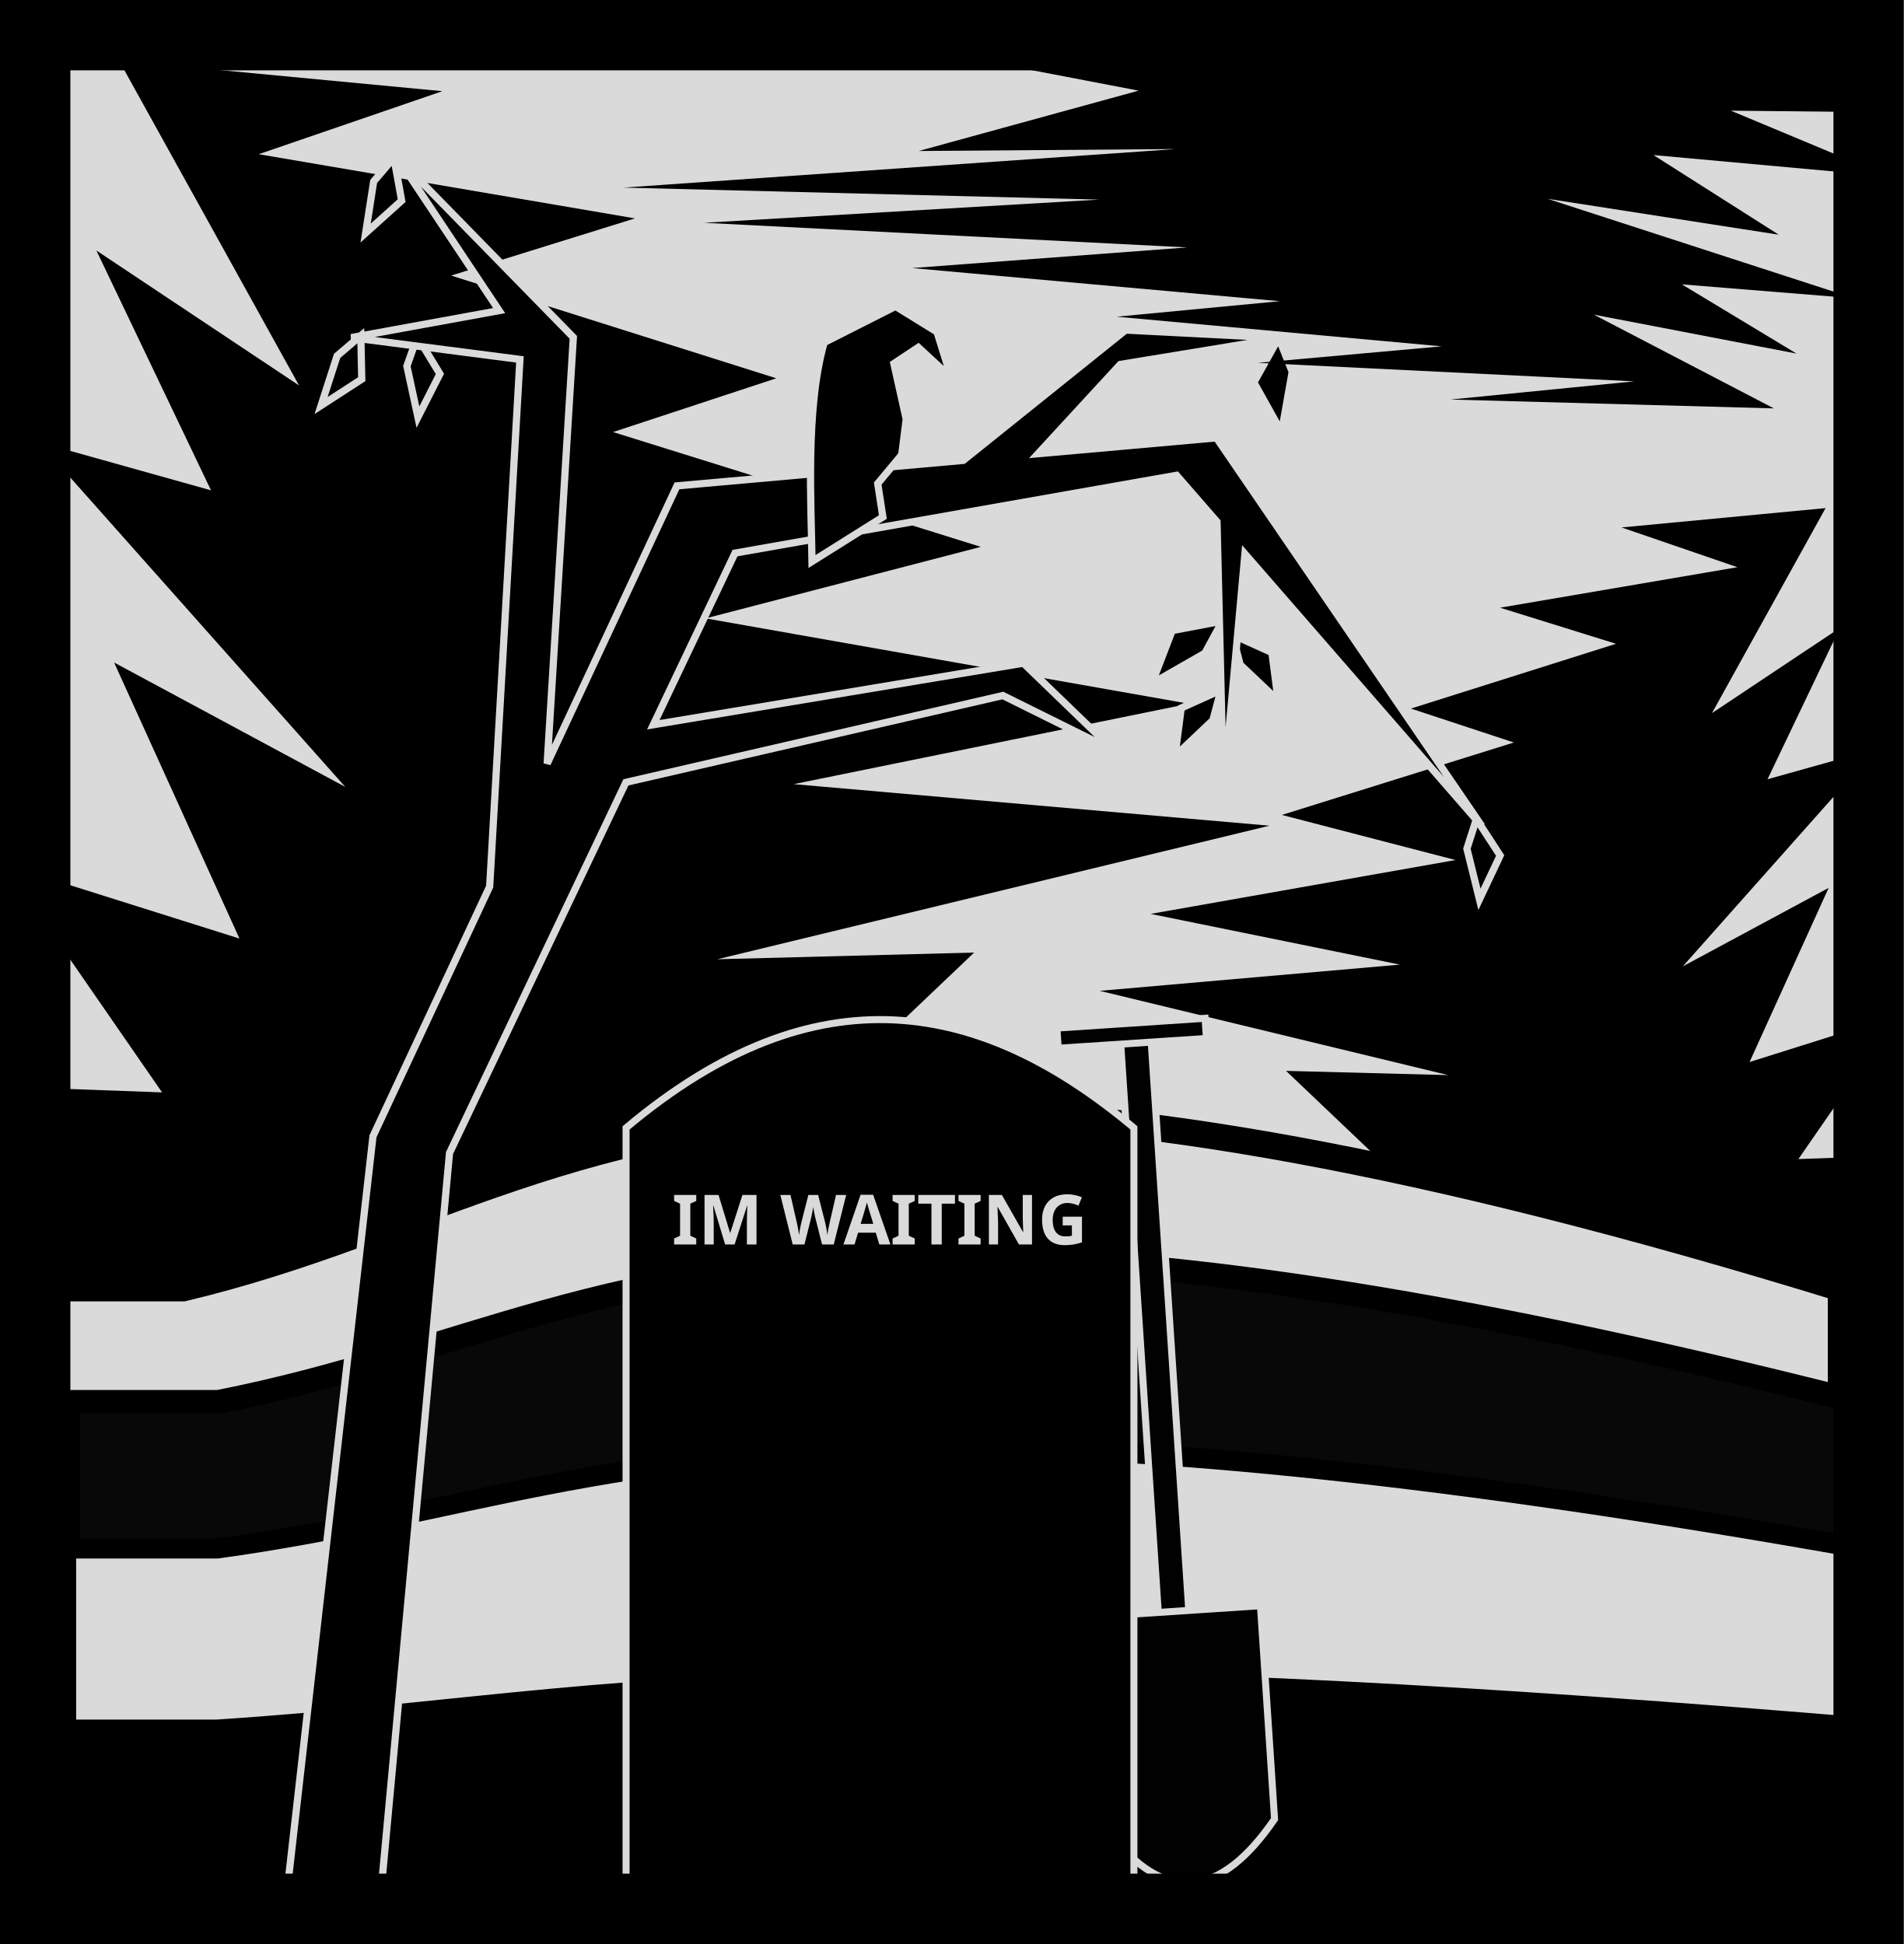
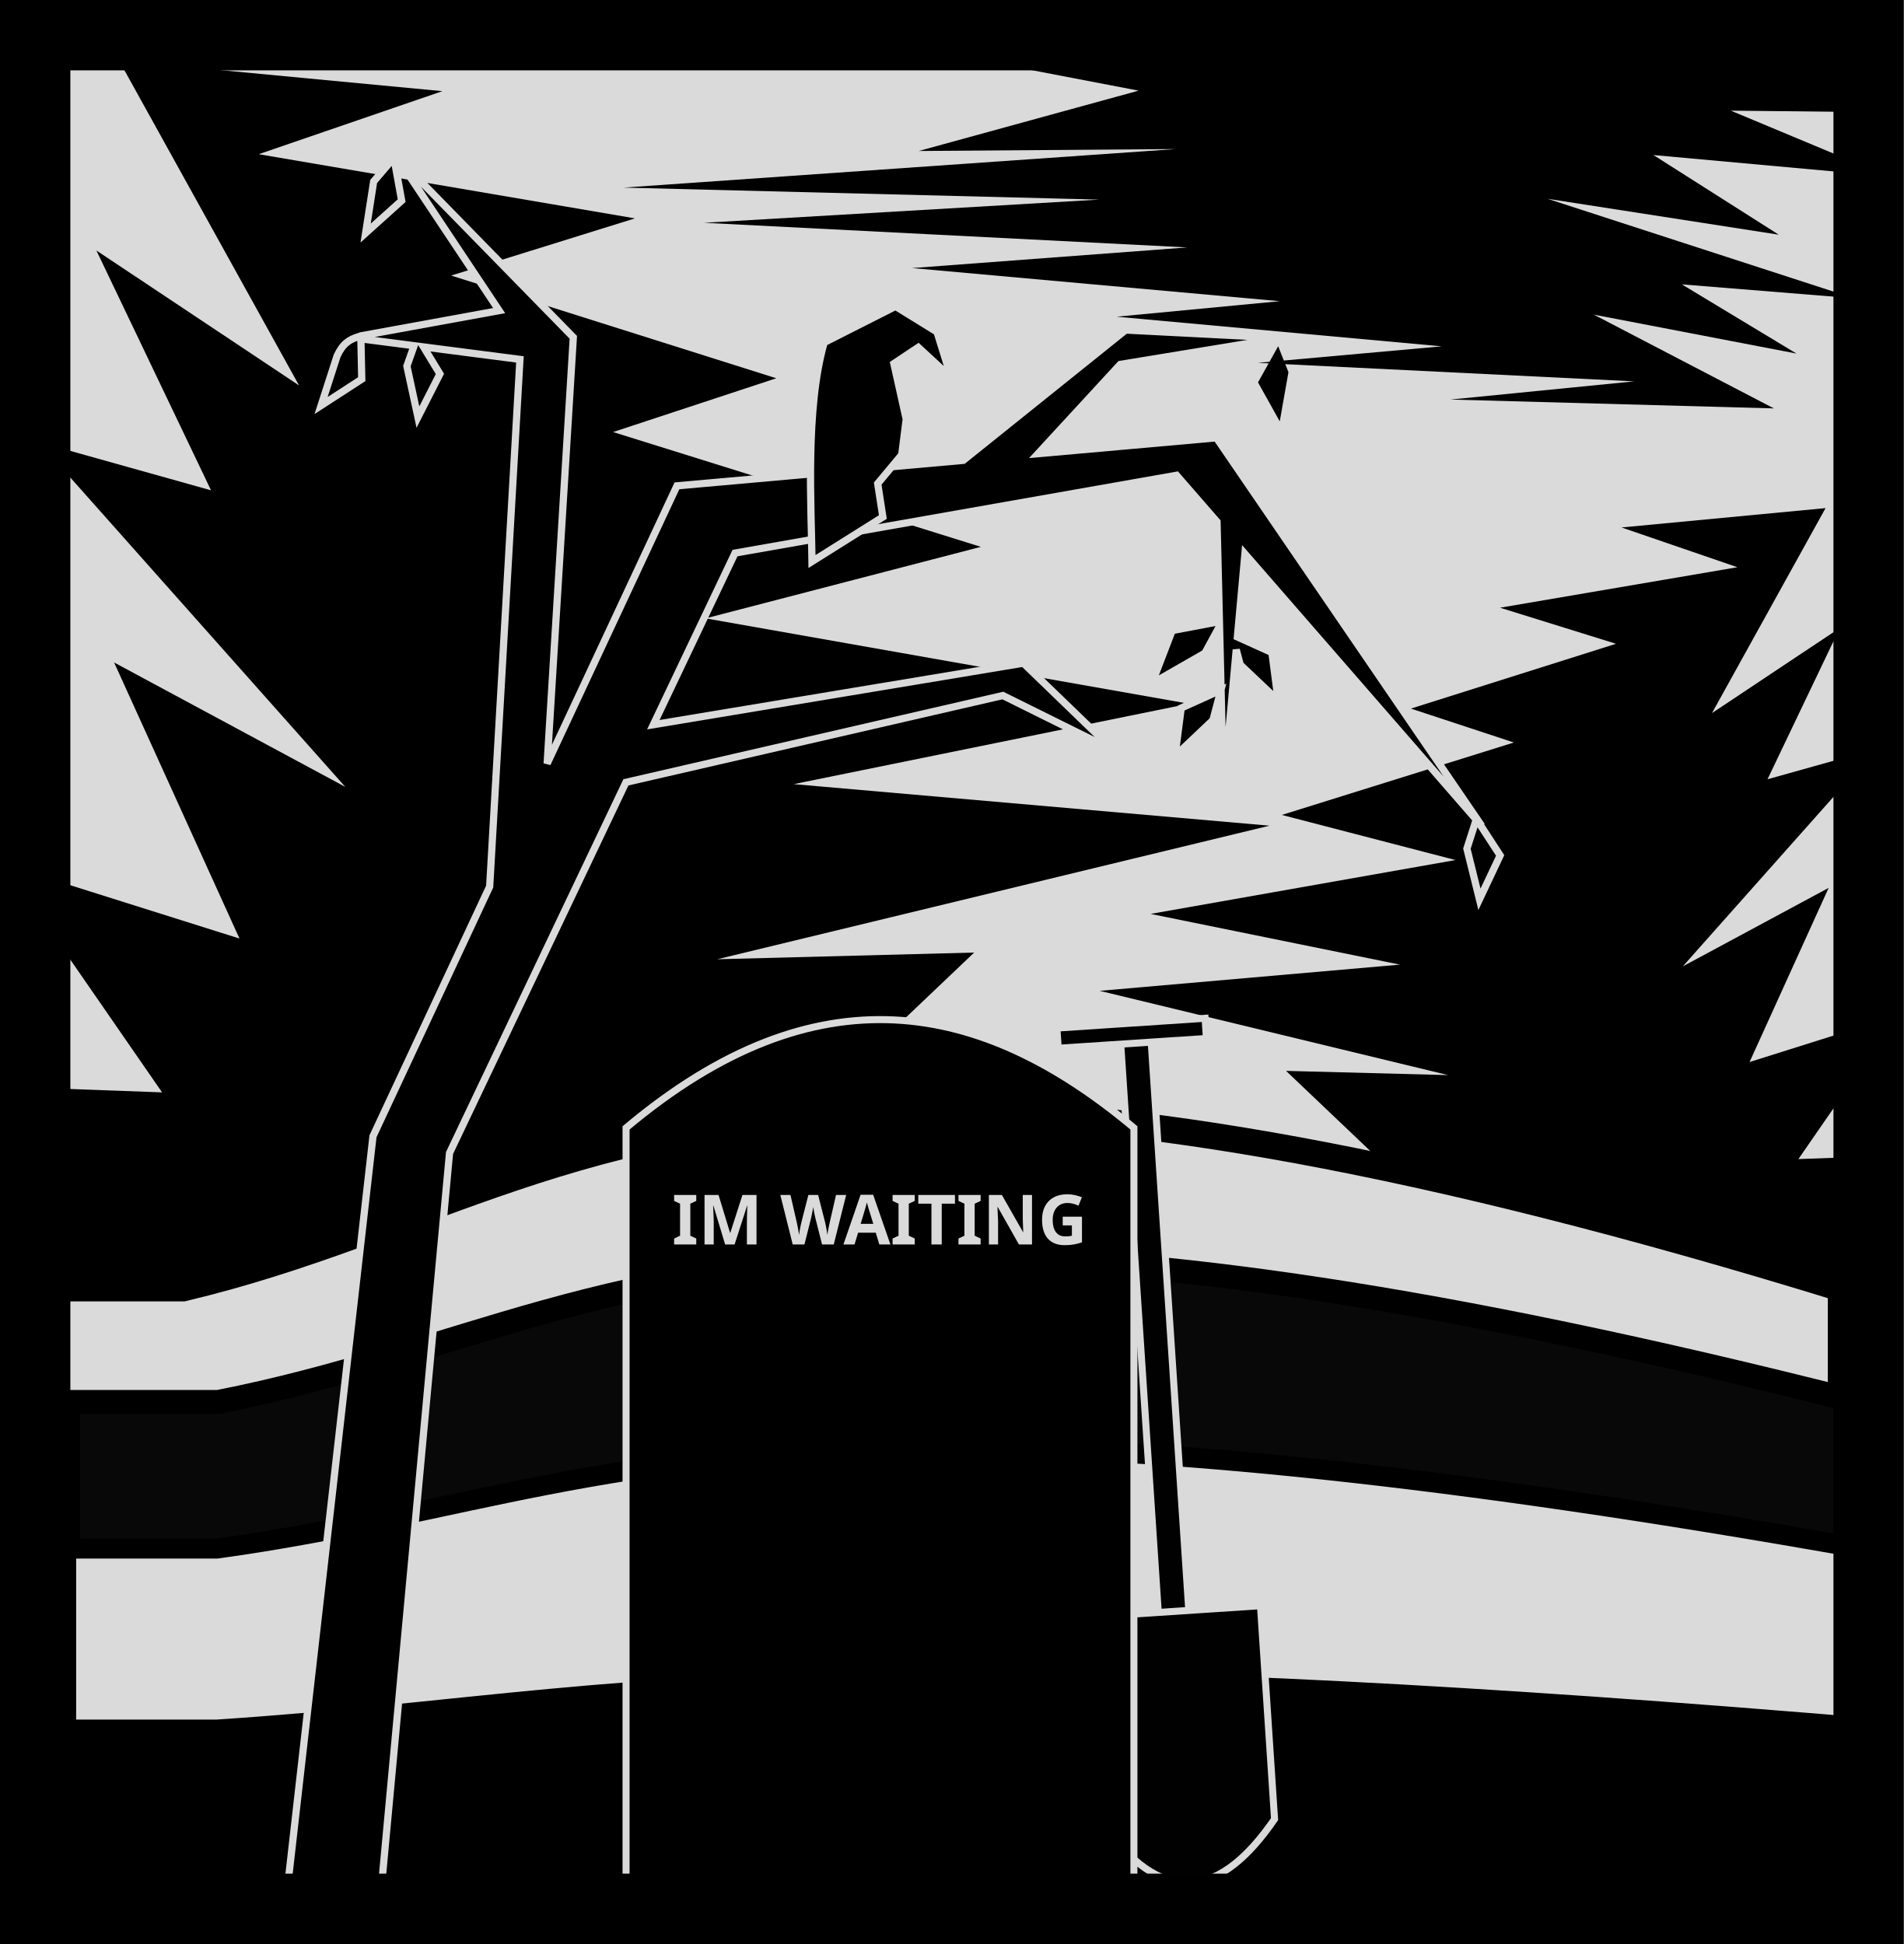
<svg xmlns="http://www.w3.org/2000/svg" width="1002.88mm" height="1024.287mm" viewBox="0 0 1002.88 1024.287" version="1.1" id="svg5">
  <defs id="defs2">
    <rect x="327.869" y="286.976" width="161.124" height="115.293" id="rect4191" />
  </defs>
  <g id="layer1" transform="translate(-32.86282,-59.55925)">
-     <g id="g11519" transform="matrix(6.993202,0,0,6.993202,-196.9535,-356.9506)">
-       <rect style="fill:#dadada;fill-opacity:1;stroke:#ffffff;stroke-width:0.529;stroke-linecap:round;stroke-dasharray:none;stroke-opacity:1" id="rect10518" width="139.828" height="142.765" x="34.607" y="60.669" />
-       <path style="fill:#000000;fill-opacity:1;stroke:none;stroke-width:2.349;stroke-linecap:round;stroke-dasharray:none;stroke-opacity:1" d="m 140.188,150.185 -10.45,-9.941 12.209,0.318 -26.243,-6.349 22.611,-1.975 -18.778,-3.822 22.964,-4.058 -13.079,-3.399 17.476,-5.457 -7.755,-2.556 15.45,-4.882 -8.735,-2.718 17.879,-3.051 -8.727,-2.996 15.367,-1.457 -8.556,15.445 9.631,-6.415 -5.448,11.4 8.185,-2.293 -14.565,16.39 10.986,-5.914 -5.958,13.122 11.164,-3.518 -7.486,10.83 6.883,-0.251 -0.847,12.015 -33.82,-3.087 -6.68,-1.179 z" id="path9584" />
-       <path style="fill:#000000;fill-opacity:1;stroke:none;stroke-width:3.723;stroke-linecap:round;stroke-dasharray:none;stroke-opacity:1" d="m 89.679,147.086 16.565,-15.757 -19.352,0.505 41.598,-10.064 -35.84,-3.13 29.765,-6.058 -36.401,-6.432 20.732,-5.388 -27.702,-8.65 12.293,-4.051 -24.49,-7.739 13.845,-4.309 -28.34,-4.835 13.833,-4.749 -24.358,-2.31 13.562,24.482 -15.266,-10.168 8.635,18.07 -12.974,-3.635 23.087,25.98 -17.414,-9.374 9.444,20.8 -17.696,-5.577 11.866,17.167 -10.91,-0.398 1.343,19.045 53.609,-4.894 10.589,-1.869 z" id="path9551" />
-       <path id="path8562" style="fill:#dadada;fill-opacity:1;stroke:#000000;stroke-width:2;stroke-linecap:round;stroke-dasharray:none;stroke-opacity:1" d="m 101.966,143.272 c -25.803,-0.018 -36.806,8.933 -55.309,13.338 H 35.211 v 44.762 H 171.544 v -44.691 l 0.176,-0.002 c -0.06,-0.018 -0.117,-0.035 -0.176,-0.054 v -0.015 h -0.052 C 139.275,146.685 117.823,143.284 101.966,143.273 Z" />
-       <path id="path9642" style="fill:#080808;fill-opacity:1;stroke:#000000;stroke-width:1.797;stroke-linecap:round;stroke-dasharray:none;stroke-opacity:1" d="m 104.021,154.296 c -25.526,-0.015 -36.41,7.293 -54.715,10.889 H 37.982 v 36.543 H 172.851 v -36.485 l 0.174,-0.002 c -0.059,-0.015 -0.115,-0.029 -0.174,-0.044 v -0.013 h -0.051 c -31.871,-8.103 -53.092,-10.88 -68.779,-10.889 z" />
-       <path id="path9644" style="fill:#dadada;fill-opacity:1;stroke:#000000;stroke-width:1.508;stroke-linecap:round;stroke-dasharray:none;stroke-opacity:1" d="m 104.089,168.59 c -25.605,-0.01 -36.524,5.118 -54.885,7.642 H 37.845 v 25.647 H 173.133 v -25.606 l 0.175,-9.9e-4 c -0.059,-0.011 -0.116,-0.02 -0.175,-0.031 v -0.009 h -0.051 c -31.97,-5.687 -53.257,-7.636 -68.993,-7.642 z" />
-       <path id="path9646" style="fill:#000000;fill-opacity:1;stroke:#000000;stroke-width:1.06;stroke-linecap:round;stroke-dasharray:none;stroke-opacity:1" d="m 104.962,185.936 c -26.024,-0.005 -37.121,2.487 -55.783,3.714 H 37.635 v 12.463 H 175.135 v -12.443 l 0.178,-4.8e-4 c -0.06,-0.005 -0.117,-0.01 -0.178,-0.015 v -0.004 h -0.052 c -32.493,-2.763 -54.128,-3.711 -70.121,-3.714 z" />
-       <g id="g10696">
+     <g id="g12625">
+       <rect style="fill:#dadada;fill-opacity:1;stroke:#ffffff;stroke-width:3.701;stroke-linecap:round;stroke-dasharray:none;stroke-opacity:1" id="rect10518" width="977.848" height="998.386" x="45.059" y="67.322" />
+       <path style="fill:#000000;fill-opacity:1;stroke:none;stroke-width:16.426;stroke-linecap:round;stroke-dasharray:none;stroke-opacity:1" d="m 783.407,693.321 -73.081,-69.517 85.377,2.226 -183.523,-44.401 158.121,-13.809 -131.318,-26.725 160.592,-28.378 -91.466,-23.771 122.217,-38.164 -54.232,-17.873 108.043,-34.141 -61.083,-19.008 125.031,-21.333 -61.027,-20.953 107.463,-10.192 -59.834,108.012 67.349,-44.86 -38.097,79.721 57.239,-16.035 -101.854,114.616 76.829,-41.358 -41.664,91.765 78.07,-24.605 -52.348,75.739 48.134,-1.755 -5.926,84.021 -236.512,-21.591 -46.717,-8.246 z" id="path9584" />
+       <path style="fill:#000000;fill-opacity:1;stroke:none;stroke-width:26.037;stroke-linecap:round;stroke-dasharray:none;stroke-opacity:1" d="M 430.192,671.65 546.034,561.457 410.702,564.986 701.608,494.605 450.968,472.717 659.123,430.354 404.566,385.373 549.55,347.693 355.822,287.199 441.787,258.867 270.526,204.75 367.348,174.619 169.16,140.804 265.896,107.592 95.555,91.436 190.399,262.647 83.643,191.539 144.031,317.906 53.301,292.489 214.752,474.169 92.969,408.612 159.011,554.071 35.261,515.068 118.24,635.123 41.942,632.341 51.336,765.525 426.234,731.301 500.285,718.23 Z" id="path9551" />
+       <path id="path8562" style="fill:#dadada;fill-opacity:1;stroke:#000000;stroke-width:13.986;stroke-linecap:round;stroke-dasharray:none;stroke-opacity:1" d="m 516.114,644.982 c -180.445,-0.127 -257.389,62.47 -386.789,93.277 H 49.283 V 1051.29 H 1002.685 V 738.758 l 1.232,-0.014 c -0.417,-0.129 -0.816,-0.248 -1.232,-0.376 v -0.108 h -0.361 C 777.022,668.849 627.007,645.061 516.114,644.983 Z" />
+       <path id="path9642" style="fill:#080808;fill-opacity:1;stroke:#000000;stroke-width:12.569;stroke-linecap:round;stroke-dasharray:none;stroke-opacity:1" d="M 530.485,722.069 C 351.977,721.965 275.859,773.069 147.849,798.22 H 68.666 v 255.555 H 1011.83 V 798.627 l 1.219,-0.014 c -0.413,-0.106 -0.807,-0.202 -1.219,-0.307 v -0.089 h -0.357 C 788.591,741.551 640.187,722.131 530.485,722.067 Z" />
+       <path id="path9644" style="fill:#dadada;fill-opacity:1;stroke:#000000;stroke-width:10.546;stroke-linecap:round;stroke-dasharray:none;stroke-opacity:1" d="M 530.96,822.033 C 351.898,821.96 275.543,857.826 147.135,875.477 H 67.705 V 1054.829 H 1013.802 V 875.762 l 1.223,-0.007 c -0.415,-0.074 -0.809,-0.142 -1.223,-0.215 v -0.063 h -0.358 C 789.869,835.708 641.004,822.078 530.961,822.033 Z" />
+       <path id="path9646" style="fill:#000000;fill-opacity:1;stroke:#000000;stroke-width:7.412;stroke-linecap:round;stroke-dasharray:none;stroke-opacity:1" d="m 537.065,943.339 c -181.99,-0.035 -259.593,17.393 -390.1,25.971 H 66.237 v 87.155 H 1027.801 v -87.016 l 1.242,-0.003 c -0.421,-0.035 -0.822,-0.07 -1.242,-0.104 v -0.028 h -0.364 C 800.207,949.987 648.908,943.364 537.066,943.342 Z" />
+       <g id="g10696" transform="matrix(6.993202,0,0,6.993202,-196.9535,-356.9506)">
        <g id="g4513" transform="matrix(0.6794893,-0.04490182,0.04490182,0.6794893,6.518126,95.86051)" style="stroke:#dadada;stroke-width:0.777;stroke-dasharray:none;stroke-opacity:1">
          <path id="rect4504" style="fill:#010101;stroke:#dadada;stroke-width:0.777;stroke-linecap:round;stroke-dasharray:none;stroke-opacity:1" d="m 158.202,70.994 h 3.379 v 76.28 h -3.379 z" />
          <path id="rect4449" style="fill:#010101;fill-opacity:1;stroke:#dadada;stroke-width:0.777;stroke-linecap:round;stroke-dasharray:none;stroke-opacity:1" d="m 150.998,135.823 h 18.529 v 23.665 c -6.465,8.206 -12.665,8.87 -18.529,0 z" />
          <path id="rect4507" style="fill:#010101;stroke:#dadada;stroke-width:0.777;stroke-linecap:round;stroke-dasharray:none;stroke-opacity:1" d="m 151.273,70.567 h 16.428 v 2.239 h -16.428 z" />
        </g>
        <path id="rect3020" style="stroke:#dadada;stroke-width:0.529;stroke-linecap:round;stroke-dasharray:none;stroke-opacity:1" d="m 80.022,144.539 c 14.371,-12.079 26.792,-9.608 38.255,0 v 56.748 H 80.022 Z" />
        <text xml:space="preserve" transform="matrix(0.2559355,0,0,0.2608143,-0.4338098,73.72032)" id="text4189" style="font-style:normal;font-variant:normal;font-weight:bold;font-stretch:normal;font-size:20.036px;font-family:sans-serif;-inkscape-font-specification:'sans-serif Bold';white-space:pre;shape-inside:url(#rect4191);display:inline;fill:#dadada;fill-opacity:1;stroke:none;stroke-width:4.913;stroke-linecap:round;stroke-dasharray:none;stroke-opacity:1">
-           <tspan x="327.869" y="305.207" id="tspan12397">IM WAITING</tspan>
+           <tspan x="327.869" y="305.207" id="tspan12652">IM WAITING</tspan>
        </text>
      </g>
-       <g id="g10708">
-         <path style="fill:#000000;fill-opacity:1;stroke:#dadada;stroke-width:0.544;stroke-linecap:round;stroke-dasharray:none;stroke-opacity:1" d="m 124.828,111.555 -2.988,1.351 -0.47,3.622 2.856,-2.704 z" id="path8623" />
-         <path style="fill:#000000;fill-opacity:1;stroke:#dadada;stroke-width:0.544;stroke-linecap:round;stroke-dasharray:none;stroke-opacity:1" d="m 125.684,107.374 2.988,1.351 0.47,3.622 -2.856,-2.704 z" id="path8625" />
-         <path style="fill:#000000;fill-opacity:1;stroke:#dadada;stroke-width:0.544;stroke-linecap:round;stroke-dasharray:none;stroke-opacity:1" d="m 64.297,84.929 1.704,2.802 -1.657,3.255 -0.831,-3.844 z" id="path8631" />
-         <path id="path6874" style="fill:#000000;fill-opacity:1;stroke:#dadada;stroke-width:0.544;stroke-linecap:round;stroke-dasharray:none;stroke-opacity:1" d="m 62.732,71.353 7.73,11.609 -10.418,1.902 -5.16e-4,-0.015 -0.024,0.02 -0.691,0.126 0.471,0.061 -1.543,1.315 -1.208,3.743 3.064,-1.986 -0.065,-3.039 11.98,1.55 -2.28,39.721 -8.789,18.81 -6.796,59.726 7.159,-0.224 5.403,-58.242 13.286,-27.925 28.393,-6.541 8.367,4.149 -6.819,-6.587 -27.875,4.637 6.152,-12.931 33.259,-5.861 3.049,3.504 0.181,7.522 -3.557,0.672 -1.535,3.995 3.999,-2.291 1.102,-2.03 0.299,12.362 1.614,-17.813 17.423,20.022 -0.702,2.187 0.945,3.818 1.559,-3.303 -1.621,-2.493 0.234,0.268 -19.983,-29.242 -13.442,1.196 6.196,-6.727 11.911,-1.956 -1.846,3.31 2.084,3.738 0.803,-4.538 -0.999,-2.517 0.182,-0.03 -11.73,-0.598 -12.229,9.819 -21.568,1.92 -9.777,20.925 1.971,-32.115 z m -0.198,0.095 -1.525,1.784 -0.604,3.886 2.714,-2.444 z" />
-       </g>
-       <path style="fill:#000000;fill-opacity:1;stroke:#dadada;stroke-width:0.544;stroke-linecap:round;stroke-dasharray:none;stroke-opacity:1" d="m 94.029,101.866 c -0.043,-4.032 -0.53,-11.486 0.917,-16.501 l 5.376,-2.722 3.123,1.929 1.069,3.453 -2.481,-2.294 -1.838,1.223 0.931,4.186 -0.338,2.683 -1.809,2.171 0.388,2.52 z" id="path8401" />
-       <path style="fill:#000000;fill-opacity:1;stroke:none;stroke-width:2;stroke-linecap:round;stroke-dasharray:none;stroke-opacity:1" d="m 118.631,66.389 -16.565,4.547 19.352,-0.146 -41.598,2.904 35.84,0.903 -29.765,1.748 36.401,1.856 -20.732,1.555 27.702,2.496 -12.293,1.169 24.49,2.233 -13.845,1.243 28.34,1.395 -13.833,1.37 24.358,0.667 -13.562,-7.064 15.266,2.934 -8.635,-5.214 12.974,1.049 -23.087,-7.496 17.414,2.705 -9.444,-6.002 17.696,1.609 -11.866,-4.954 10.91,0.115 -1.343,-5.495 -53.609,1.412 -10.589,0.539 z" id="path9495" />
-       <rect style="fill:none;fill-opacity:1;stroke:#000000;stroke-width:5.3;stroke-linecap:round;stroke-dasharray:none;stroke-opacity:1" id="rect8497" width="138.108" height="141.169" x="35.513" y="62.209" />
+       <path id="path8623" style="fill:#000000;fill-opacity:1;stroke:#dadada;stroke-width:3.806;stroke-linecap:round;stroke-dasharray:none;stroke-opacity:1" d="M 241.741 142.037 L 295.797 223.219 L 222.942 236.521 L 222.502 236.721 C 216.607 238.395 213.4 240.774 210.445 247.055 L 201.999 273.23 L 223.429 259.339 L 222.974 238.086 L 251.008 241.712 L 247.207 252.447 L 253.016 279.331 L 264.601 256.569 L 255.955 242.352 L 306.754 248.924 L 290.809 526.698 L 229.345 658.242 L 181.818 1075.919 L 231.883 1074.353 L 269.665 667.056 L 362.577 471.771 L 561.135 426.03 L 619.647 455.043 L 571.962 408.977 L 377.025 441.404 L 420.047 350.975 L 652.637 309.987 L 673.959 334.489 L 675.228 387.092 L 650.35 391.79 L 639.613 419.724 L 667.577 403.701 L 675.286 389.502 L 677.374 475.952 L 684.087 401.864 L 686.195 409.802 L 706.165 428.714 L 702.879 403.386 L 684.694 395.165 L 688.661 351.383 L 810.504 491.401 L 805.597 506.695 L 812.203 533.398 L 823.106 510.298 L 811.773 492.861 L 813.406 494.737 L 673.659 290.244 L 579.656 298.61 L 622.986 251.569 L 706.281 237.89 L 693.373 261.037 L 707.944 287.18 L 713.56 255.443 L 706.571 237.843 L 707.842 237.634 L 625.816 233.453 L 540.294 302.116 L 389.467 315.541 L 321.093 461.873 L 334.876 237.284 L 241.741 142.037 z M 240.357 142.702 L 229.693 155.181 L 225.468 182.357 L 244.448 165.267 L 240.357 142.702 z M 675.994 423.176 L 655.097 432.624 L 651.81 457.952 L 671.781 439.039 L 675.994 423.176 z " />
+       <path style="fill:#000000;fill-opacity:1;stroke:#dadada;stroke-width:3.806;stroke-linecap:round;stroke-dasharray:none;stroke-opacity:1" d="m 460.61,355.419 c -0.304,-28.197 -3.705,-80.322 6.413,-115.392 l 37.593,-19.038 21.842,13.491 7.476,24.146 -17.35,-16.044 -12.856,8.552 6.51,29.27 -2.367,18.766 -12.653,15.183 2.716,17.622 z" id="path8401" />
+       <path style="fill:#000000;fill-opacity:1;stroke:none;stroke-width:13.986;stroke-linecap:round;stroke-dasharray:none;stroke-opacity:1" d="m 632.658,107.322 -115.842,31.796 135.332,-1.018 -290.906,20.308 250.64,6.316 -208.155,12.224 254.556,12.979 -144.983,10.872 193.727,17.456 -85.964,8.175 171.261,15.616 -96.823,8.694 198.188,9.757 -96.735,9.583 170.34,4.662 -94.844,-49.403 106.756,20.518 -60.388,-36.463 90.73,7.334 -161.451,-52.424 121.783,18.916 -66.042,-41.972 123.75,11.254 -82.978,-34.642 76.298,0.803 -9.394,-38.43 -374.898,9.875 -74.051,3.772 z" id="path9495" />
+       <rect style="fill:none;fill-opacity:1;stroke:#000000;stroke-width:37.064;stroke-linecap:round;stroke-dasharray:none;stroke-opacity:1" id="rect8497" width="965.816" height="987.223" x="51.395" y="78.091" />
    </g>
  </g>
</svg>
